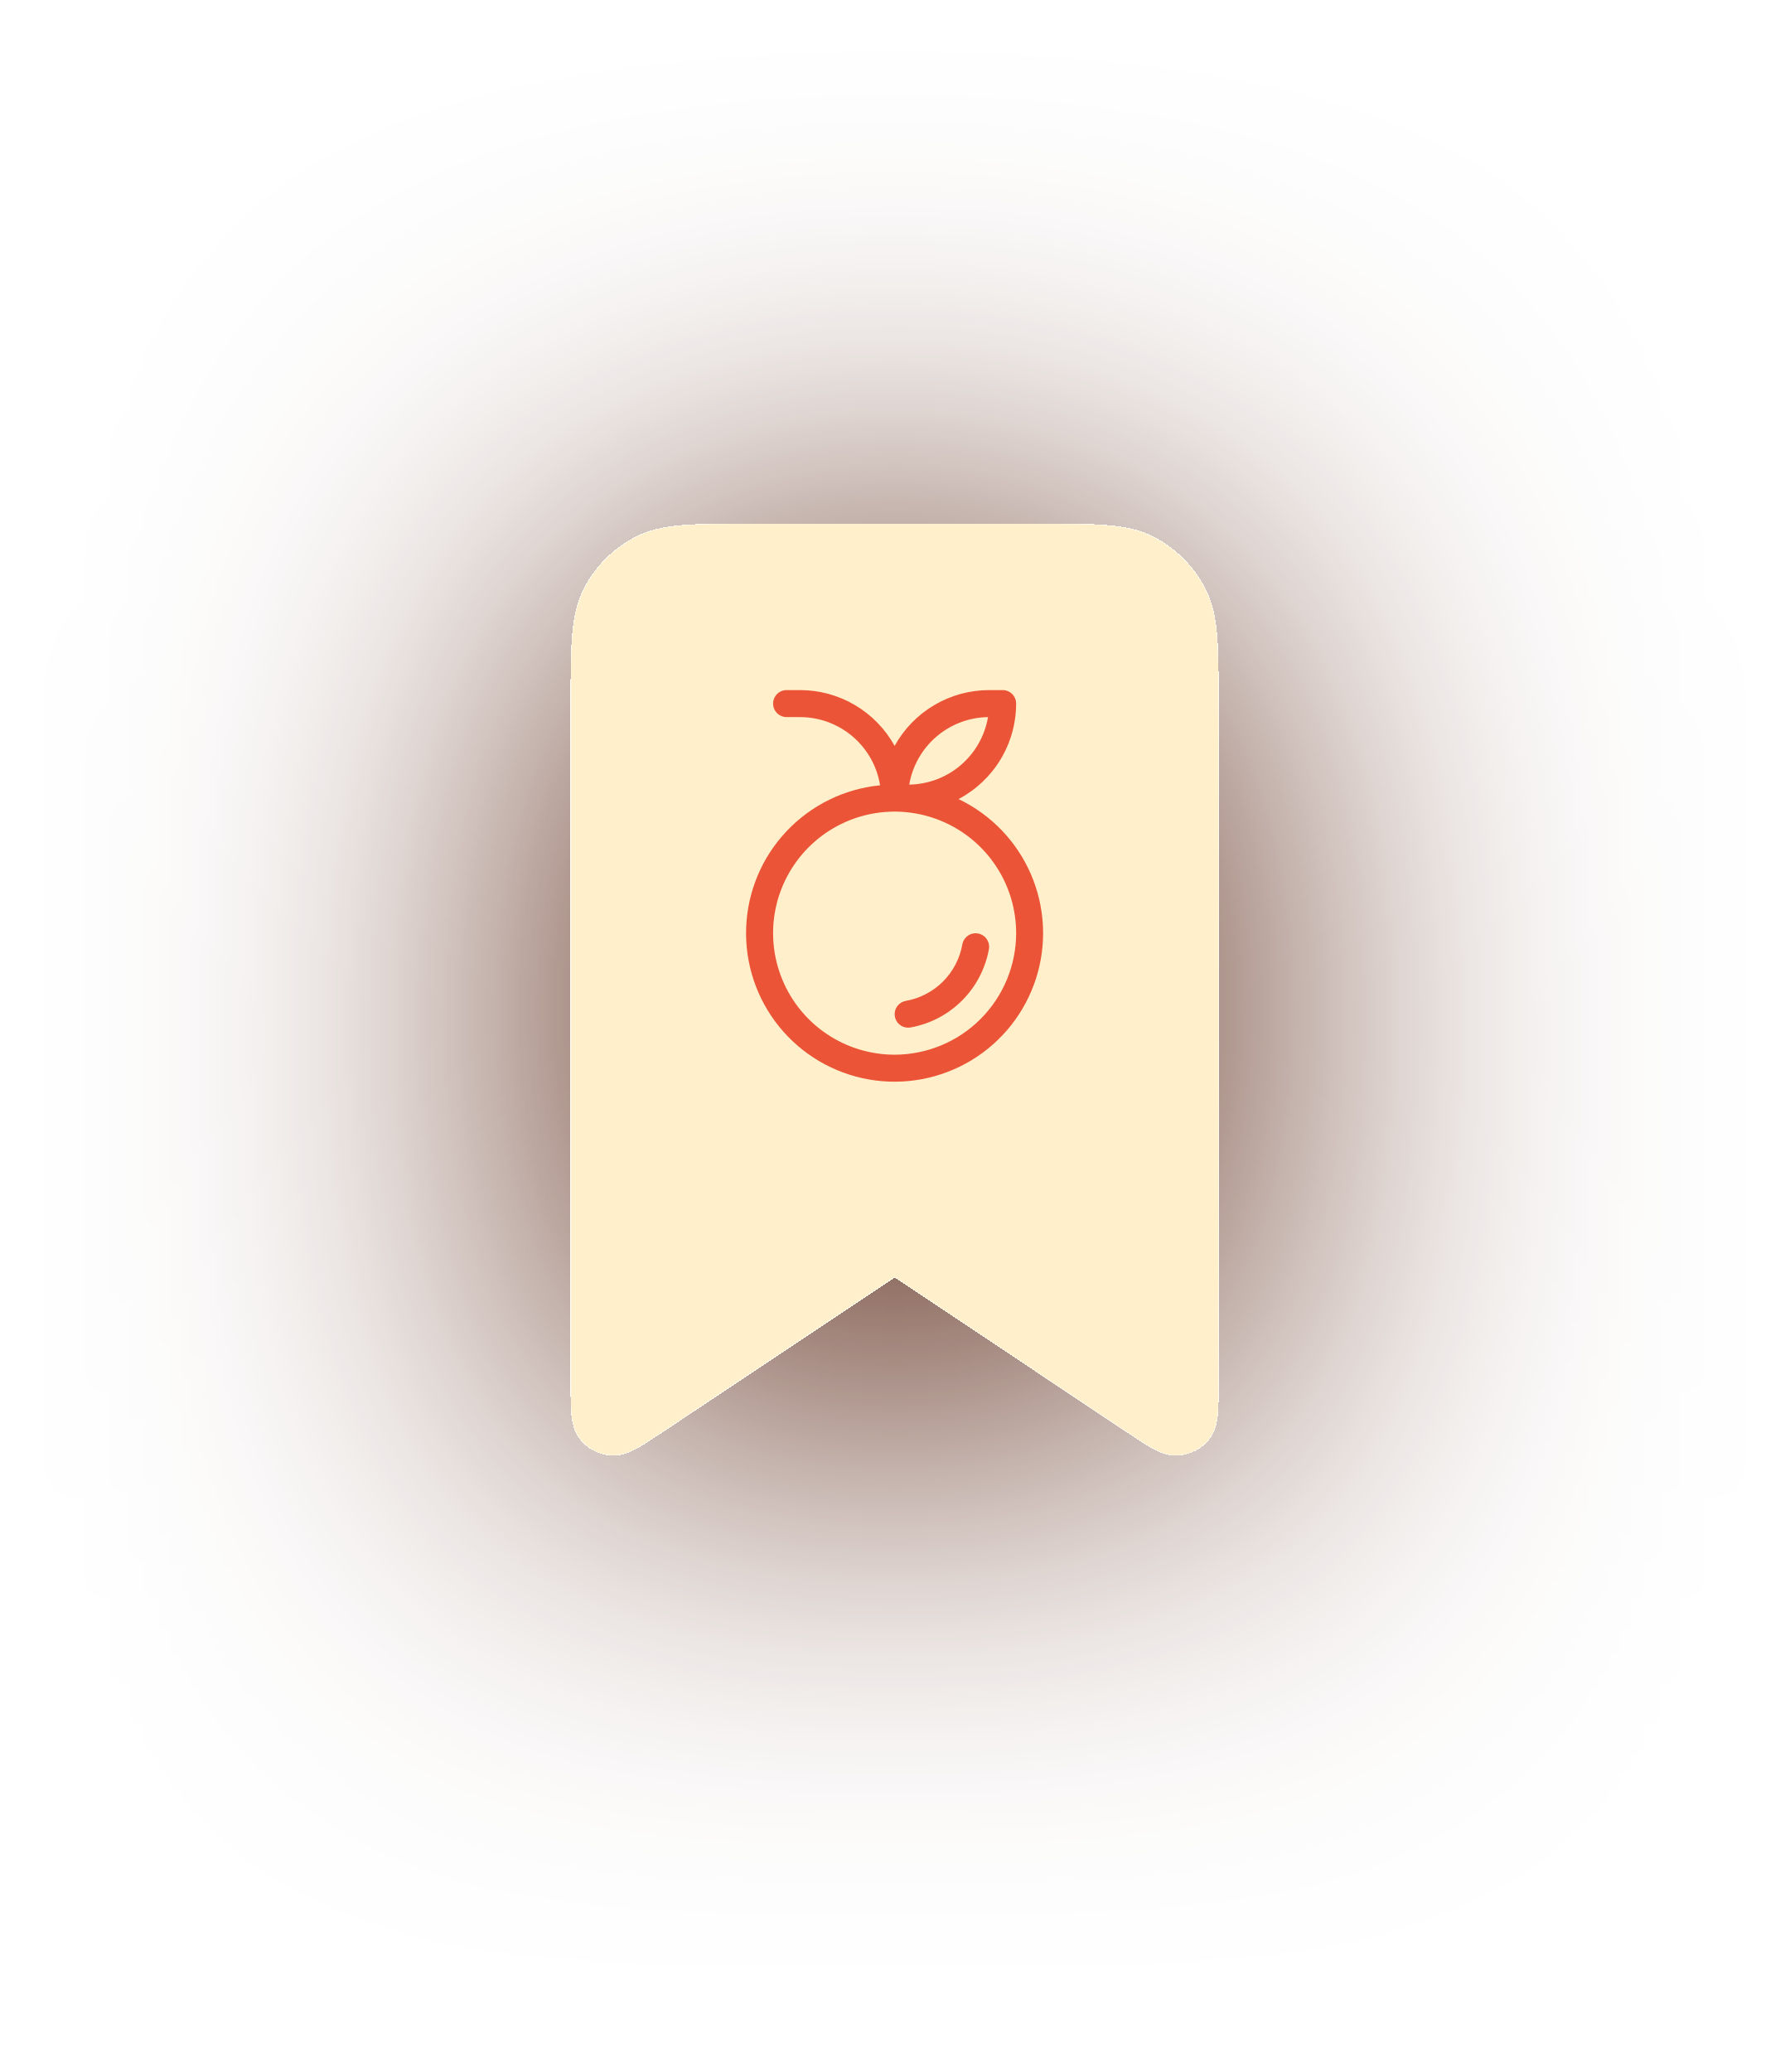
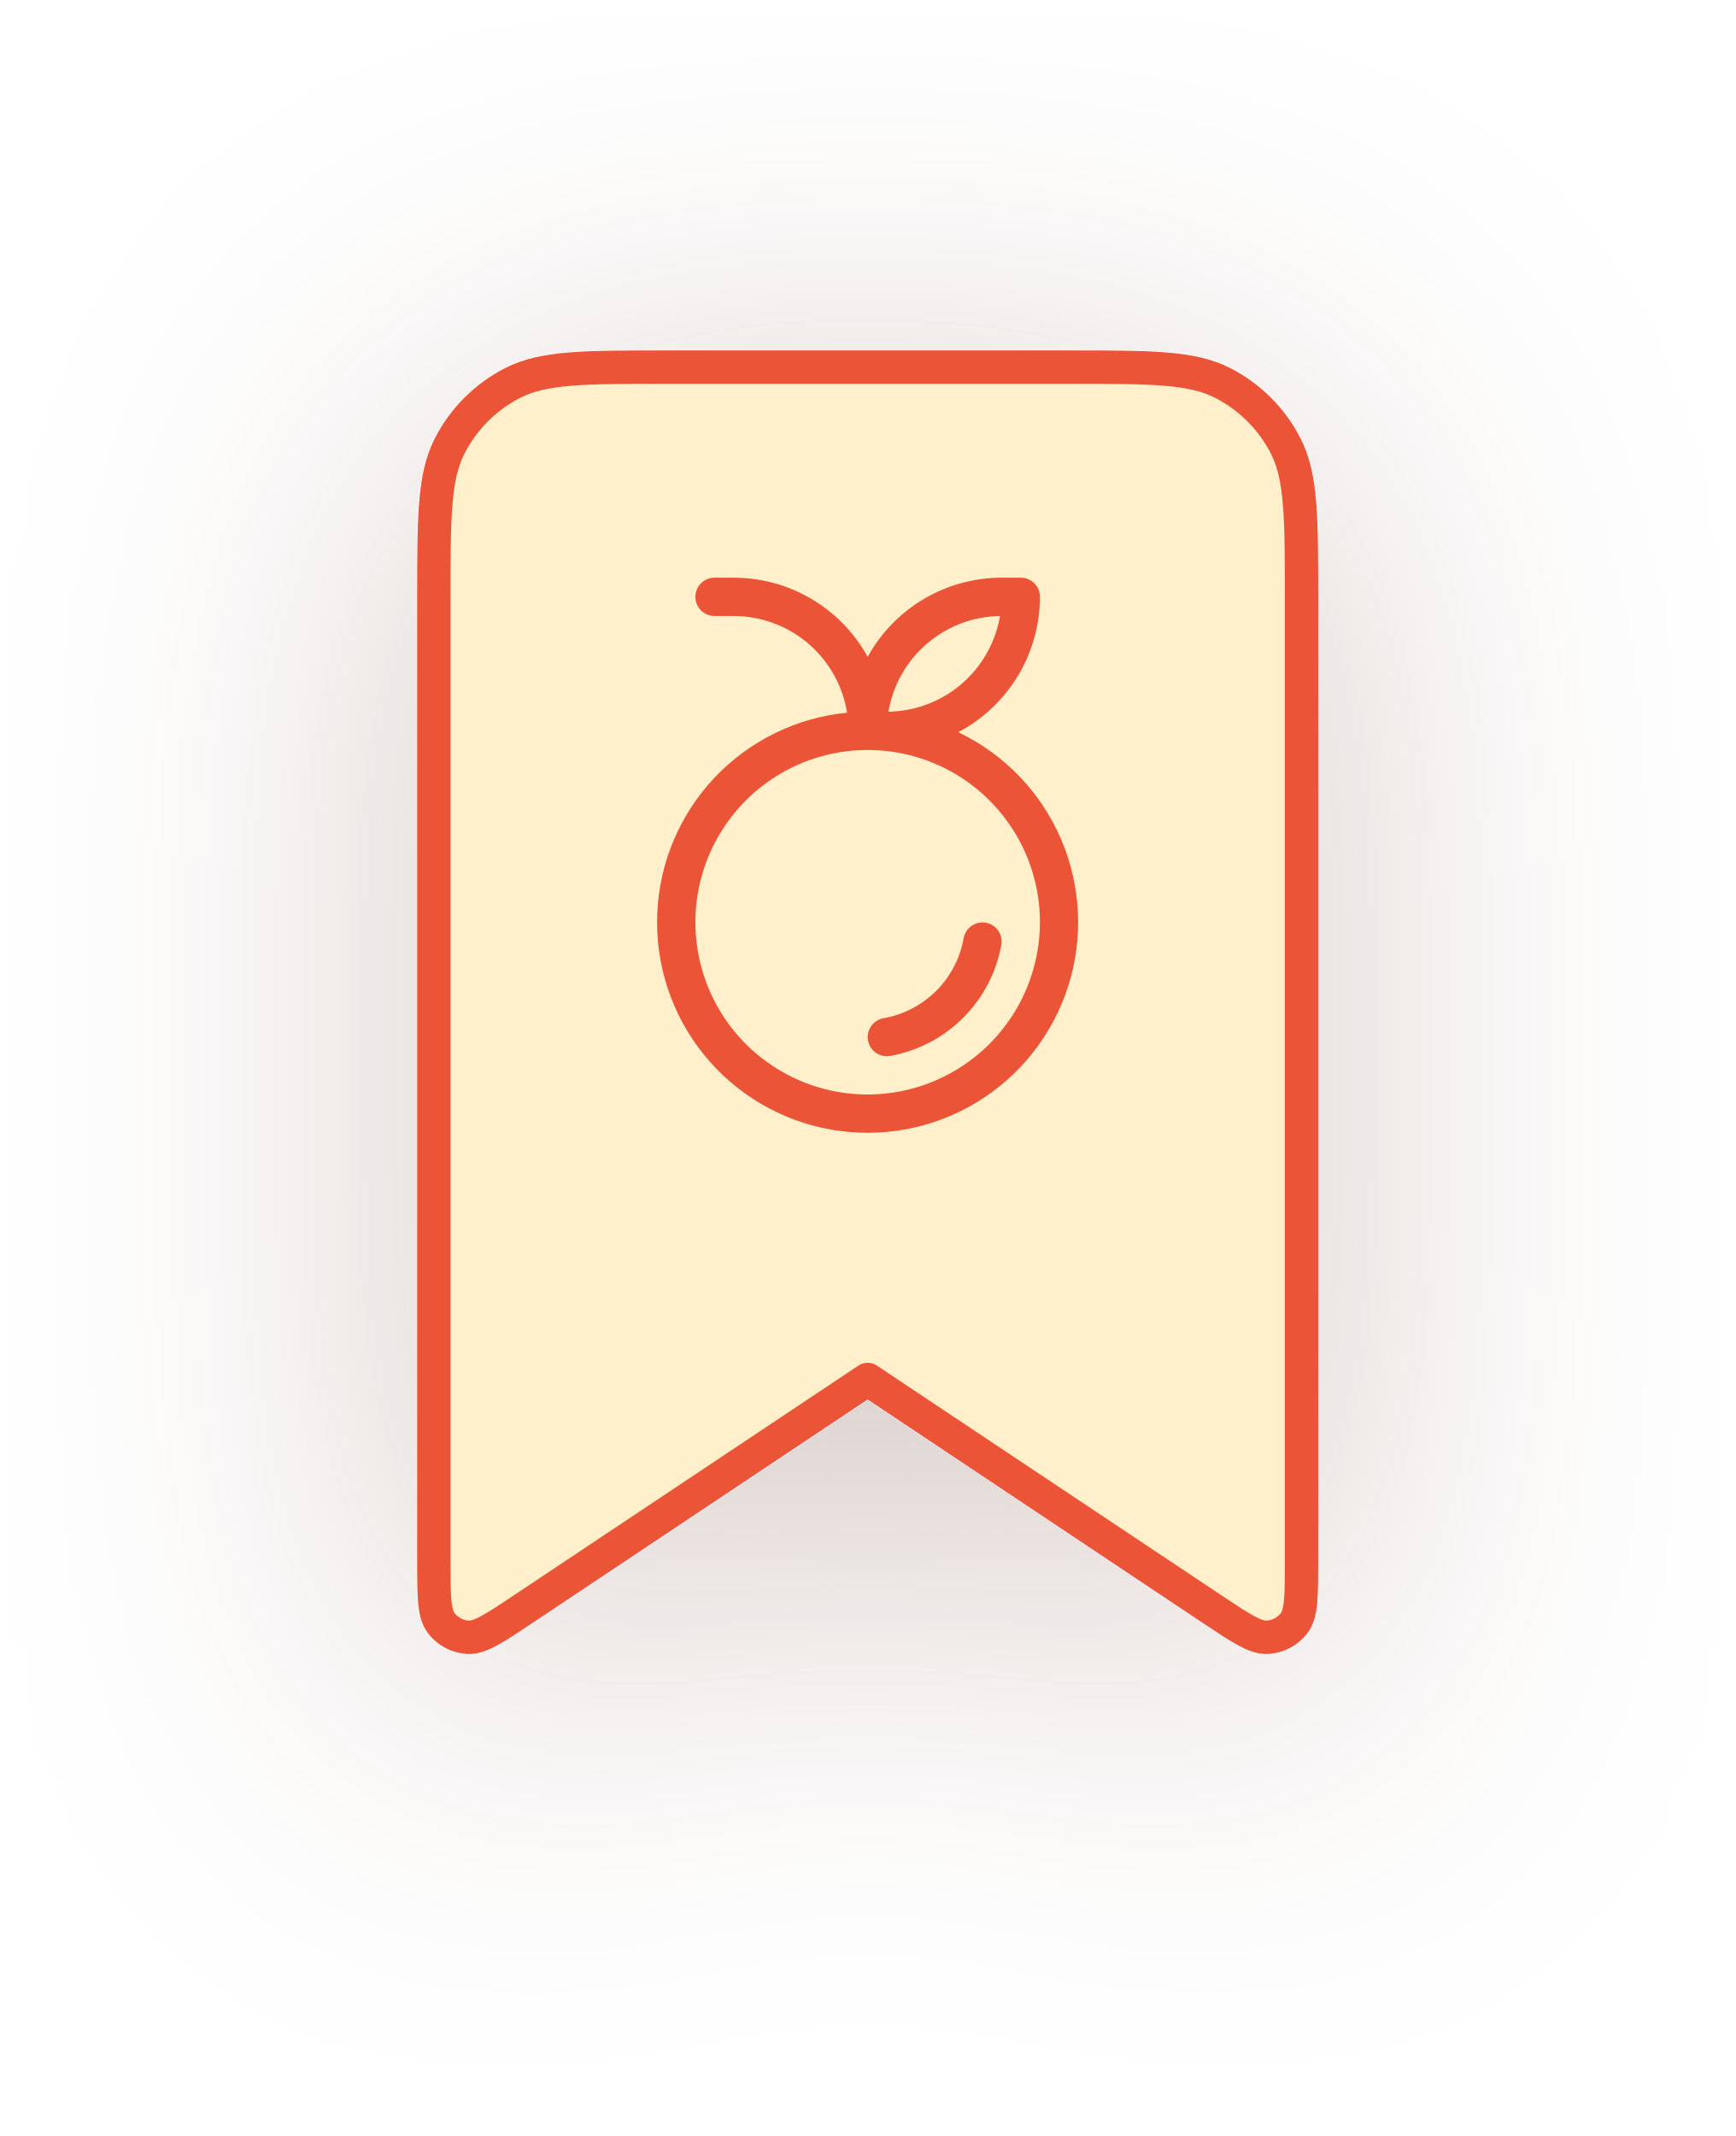
- <svg xmlns="http://www.w3.org/2000/svg" width="76" height="88" viewBox="0 0 76 88" fill="none">
-   <g filter="url(#filter0_d_882_870)">
-     <path d="M25 29.933C25 27.507 25 26.293 25.472 25.366C25.888 24.551 26.551 23.888 27.366 23.472C28.293 23 29.507 23 31.933 23H44.067C46.493 23 47.707 23 48.634 23.472C49.449 23.888 50.112 24.551 50.528 25.366C51 26.293 51 27.507 51 29.933V58.761C51 59.814 51 60.34 50.781 60.629C50.687 60.754 50.566 60.857 50.428 60.931C50.289 61.005 50.136 61.048 49.98 61.057C49.618 61.079 49.18 60.787 48.305 60.204L38 53.333L27.695 60.202C26.82 60.787 26.382 61.079 26.018 61.057C25.862 61.048 25.709 61.005 25.572 60.931C25.433 60.857 25.313 60.754 25.219 60.629C25 60.34 25 59.814 25 58.761V29.933Z" fill="#FFF0CB" />
-     <path d="M25 29.933C25 27.507 25 26.293 25.472 25.366C25.888 24.551 26.551 23.888 27.366 23.472C28.293 23 29.507 23 31.933 23H44.067C46.493 23 47.707 23 48.634 23.472C49.449 23.888 50.112 24.551 50.528 25.366C51 26.293 51 27.507 51 29.933V58.761C51 59.814 51 60.34 50.781 60.629C50.687 60.754 50.566 60.857 50.428 60.931C50.289 61.005 50.136 61.048 49.98 61.057C49.618 61.079 49.18 60.787 48.305 60.204L38 53.333L27.695 60.202C26.82 60.787 26.382 61.079 26.018 61.057C25.862 61.048 25.709 61.005 25.572 60.931C25.433 60.857 25.313 60.754 25.219 60.629C25 60.34 25 59.814 25 58.761V29.933Z" stroke="#FFF0CB" stroke-width="1.5" stroke-linecap="round" stroke-linejoin="round" />
+ <svg xmlns="http://www.w3.org/2000/svg" width="52" height="64" viewBox="0 0 52 64" fill="none">
+   <g filter="url(#filter0_d_991_744)">
+     <path d="M13 17.933C13 15.507 13 14.293 13.472 13.366C13.888 12.551 14.551 11.888 15.366 11.472C16.293 11 17.507 11 19.933 11H32.067C34.493 11 35.707 11 36.634 11.472C37.449 11.888 38.112 12.551 38.528 13.366C39 14.293 39 15.507 39 17.933V46.761C39 47.814 39 48.34 38.781 48.629C38.687 48.754 38.566 48.857 38.428 48.931C38.289 49.005 38.136 49.048 37.98 49.057C37.618 49.079 37.18 48.787 36.305 48.204L26 41.333L15.695 48.202C14.82 48.787 14.382 49.079 14.018 49.057C13.862 49.048 13.71 49.005 13.572 48.931C13.434 48.857 13.313 48.754 13.219 48.629C13 48.34 13 47.814 13 46.761V17.933Z" fill="#FFF0CB" />
+     <path d="M13 17.933C13 15.507 13 14.293 13.472 13.366C13.888 12.551 14.551 11.888 15.366 11.472C16.293 11 17.507 11 19.933 11H32.067C34.493 11 35.707 11 36.634 11.472C37.449 11.888 38.112 12.551 38.528 13.366C39 14.293 39 15.507 39 17.933V46.761C39 47.814 39 48.34 38.781 48.629C38.687 48.754 38.566 48.857 38.428 48.931C38.289 49.005 38.136 49.048 37.98 49.057C37.618 49.079 37.18 48.787 36.305 48.204L26 41.333L15.695 48.202C14.82 48.787 14.382 49.079 14.018 49.057C13.862 49.048 13.71 49.005 13.572 48.931C13.434 48.857 13.313 48.754 13.219 48.629C13 48.34 13 47.814 13 46.761V17.933Z" stroke="#EB5436" stroke-linecap="round" stroke-linejoin="round" />
  </g>
-   <path d="M40.715 33.938C41.453 33.548 42.071 32.965 42.502 32.25C42.933 31.535 43.161 30.717 43.162 29.882C43.162 29.73 43.101 29.584 42.994 29.477C42.886 29.369 42.74 29.309 42.588 29.309H42.015C41.195 29.309 40.39 29.529 39.684 29.946C38.978 30.363 38.396 30.961 38 31.679C37.604 30.961 37.022 30.363 36.316 29.946C35.61 29.529 34.805 29.309 33.985 29.309H33.412C33.26 29.309 33.114 29.369 33.006 29.477C32.899 29.584 32.838 29.73 32.838 29.882C32.838 30.034 32.899 30.18 33.006 30.288C33.114 30.395 33.26 30.456 33.412 30.456H33.985C34.803 30.457 35.594 30.749 36.217 31.28C36.84 31.811 37.253 32.546 37.383 33.353C35.865 33.502 34.452 34.196 33.406 35.306C32.36 36.416 31.752 37.867 31.694 39.392C31.636 40.916 32.132 42.41 33.09 43.596C34.049 44.783 35.404 45.582 36.907 45.846C38.409 46.11 39.956 45.82 41.262 45.031C42.567 44.242 43.542 43.007 44.007 41.554C44.472 40.101 44.394 38.529 43.789 37.129C43.184 35.729 42.092 34.595 40.715 33.938ZM41.967 30.456C41.831 31.249 41.423 31.97 40.812 32.494C40.201 33.017 39.426 33.311 38.621 33.323C38.757 32.53 39.165 31.809 39.776 31.285C40.387 30.762 41.162 30.468 41.967 30.456ZM38 44.794C36.979 44.794 35.981 44.491 35.132 43.924C34.283 43.357 33.622 42.551 33.231 41.607C32.84 40.664 32.738 39.626 32.937 38.625C33.136 37.624 33.628 36.704 34.35 35.982C35.072 35.26 35.992 34.769 36.993 34.569C37.994 34.37 39.032 34.473 39.975 34.863C40.919 35.254 41.725 35.916 42.292 36.764C42.859 37.613 43.162 38.611 43.162 39.632C43.16 41.001 42.616 42.313 41.648 43.28C40.681 44.248 39.368 44.792 38 44.794ZM42.007 40.3C41.859 41.132 41.46 41.898 40.863 42.495C40.266 43.092 39.5 43.491 38.668 43.639C38.637 43.644 38.605 43.647 38.574 43.647C38.43 43.647 38.291 43.592 38.185 43.495C38.08 43.397 38.015 43.264 38.003 43.12C37.991 42.977 38.033 42.835 38.122 42.721C38.21 42.608 38.338 42.531 38.48 42.508C39.076 42.402 39.626 42.115 40.055 41.686C40.483 41.258 40.77 40.708 40.876 40.111C40.903 39.962 40.987 39.83 41.11 39.742C41.234 39.655 41.386 39.62 41.536 39.645C41.685 39.67 41.818 39.753 41.906 39.876C41.995 39.998 42.03 40.151 42.007 40.3Z" fill="#EB5436" />
+   <path d="M28.715 21.939C29.453 21.549 30.07 20.965 30.502 20.251C30.933 19.536 31.161 18.717 31.162 17.883C31.162 17.73 31.101 17.585 30.994 17.477C30.886 17.369 30.74 17.309 30.588 17.309H30.015C29.195 17.309 28.39 17.529 27.684 17.946C26.978 18.363 26.396 18.962 26 19.679C25.603 18.962 25.022 18.363 24.316 17.946C23.61 17.529 22.805 17.309 21.985 17.309H21.412C21.259 17.309 21.113 17.369 21.006 17.477C20.898 17.585 20.838 17.73 20.838 17.883C20.838 18.035 20.898 18.181 21.006 18.288C21.113 18.396 21.259 18.456 21.412 18.456H21.985C22.803 18.457 23.594 18.749 24.217 19.28C24.84 19.811 25.253 20.546 25.383 21.354C23.865 21.503 22.452 22.196 21.406 23.306C20.36 24.416 19.752 25.868 19.694 27.392C19.635 28.916 20.131 30.41 21.09 31.597C22.048 32.783 23.404 33.583 24.907 33.846C26.409 34.11 27.956 33.821 29.262 33.032C30.567 32.243 31.542 31.007 32.007 29.554C32.471 28.102 32.394 26.529 31.789 25.129C31.183 23.729 30.091 22.596 28.715 21.939ZM29.966 18.456C29.831 19.249 29.423 19.97 28.812 20.494C28.201 21.018 27.426 21.311 26.621 21.324C26.757 20.53 27.165 19.81 27.776 19.286C28.387 18.762 29.162 18.469 29.966 18.456ZM26 32.794C24.979 32.794 23.981 32.492 23.132 31.924C22.283 31.357 21.622 30.551 21.231 29.608C20.84 28.665 20.738 27.627 20.937 26.626C21.136 25.624 21.628 24.705 22.35 23.983C23.072 23.261 23.991 22.769 24.993 22.57C25.994 22.371 27.032 22.473 27.975 22.864C28.918 23.254 29.724 23.916 30.292 24.765C30.859 25.614 31.162 26.612 31.162 27.633C31.16 29.001 30.616 30.313 29.648 31.281C28.68 32.248 27.368 32.793 26 32.794ZM30.007 28.301C29.859 29.132 29.46 29.898 28.863 30.495C28.265 31.093 27.499 31.492 26.668 31.639C26.637 31.645 26.605 31.647 26.573 31.647C26.43 31.647 26.291 31.593 26.185 31.495C26.08 31.398 26.014 31.264 26.003 31.121C25.991 30.978 26.033 30.835 26.122 30.722C26.21 30.608 26.338 30.532 26.479 30.508C27.076 30.402 27.626 30.115 28.055 29.687C28.483 29.258 28.77 28.708 28.876 28.111C28.902 27.963 28.986 27.83 29.11 27.743C29.233 27.656 29.386 27.621 29.535 27.646C29.684 27.671 29.818 27.753 29.906 27.876C29.994 27.999 30.03 28.151 30.007 28.301Z" fill="#EB5436" />
  <defs>
-     <filter id="filter0_d_882_870" x="0.35" y="0.35" width="75.3" height="87.359" filterUnits="userSpaceOnUse" color-interpolation-filters="sRGB">
+     <filter id="filter0_d_991_744" x="0.4" y="0.4" width="51.2" height="63.259" filterUnits="userSpaceOnUse" color-interpolation-filters="sRGB">
      <feFlood flood-opacity="0" result="BackgroundImageFix" />
      <feColorMatrix in="SourceAlpha" type="matrix" values="0 0 0 0 0 0 0 0 0 0 0 0 0 0 0 0 0 0 127 0" result="hardAlpha" />
      <feOffset dy="2" />
-       <feGaussianBlur stdDeviation="11.95" />
+       <feGaussianBlur stdDeviation="6.05" />
      <feComposite in2="hardAlpha" operator="out" />
-       <feColorMatrix type="matrix" values="0 0 0 0 0.337 0 0 0 0 0.133 0 0 0 0 0.063 0 0 0 1 0" />
-       <feBlend mode="normal" in2="BackgroundImageFix" result="effect1_dropShadow_882_870" />
-       <feBlend mode="normal" in="SourceGraphic" in2="effect1_dropShadow_882_870" result="shape" />
+       <feColorMatrix type="matrix" values="0 0 0 0 0.337 0 0 0 0 0.133 0 0 0 0 0.063 0 0 0 0.24 0" />
+       <feBlend mode="normal" in2="BackgroundImageFix" result="effect1_dropShadow_991_744" />
+       <feBlend mode="normal" in="SourceGraphic" in2="effect1_dropShadow_991_744" result="shape" />
    </filter>
  </defs>
</svg>
